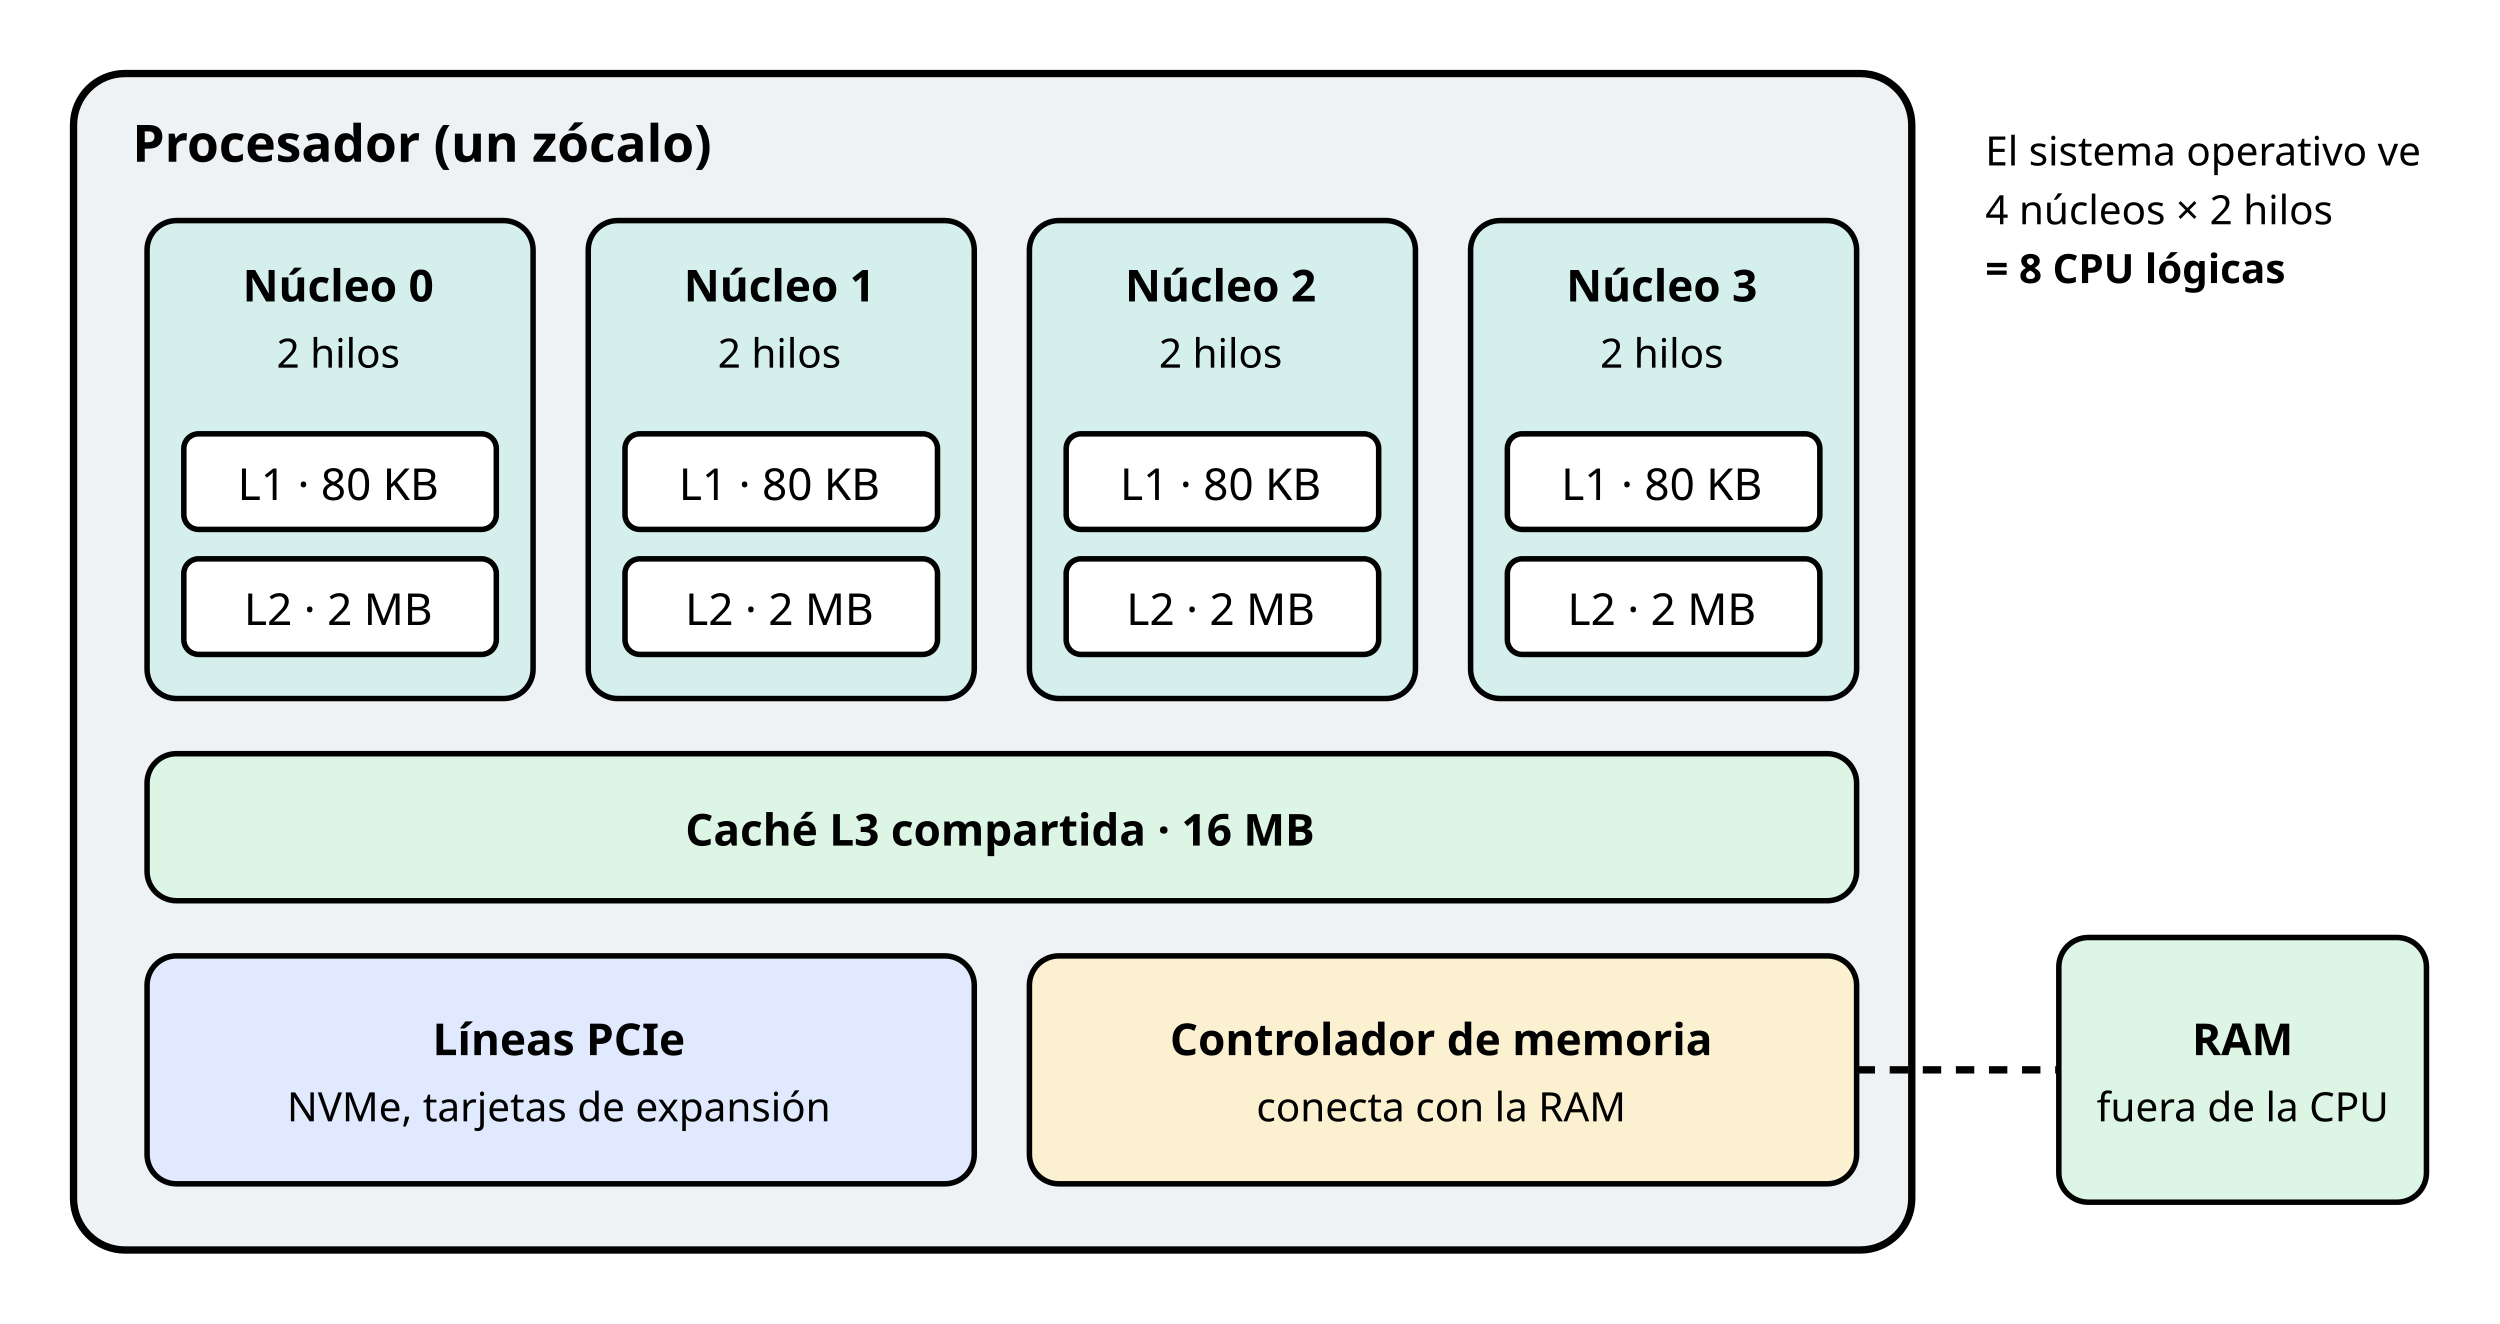
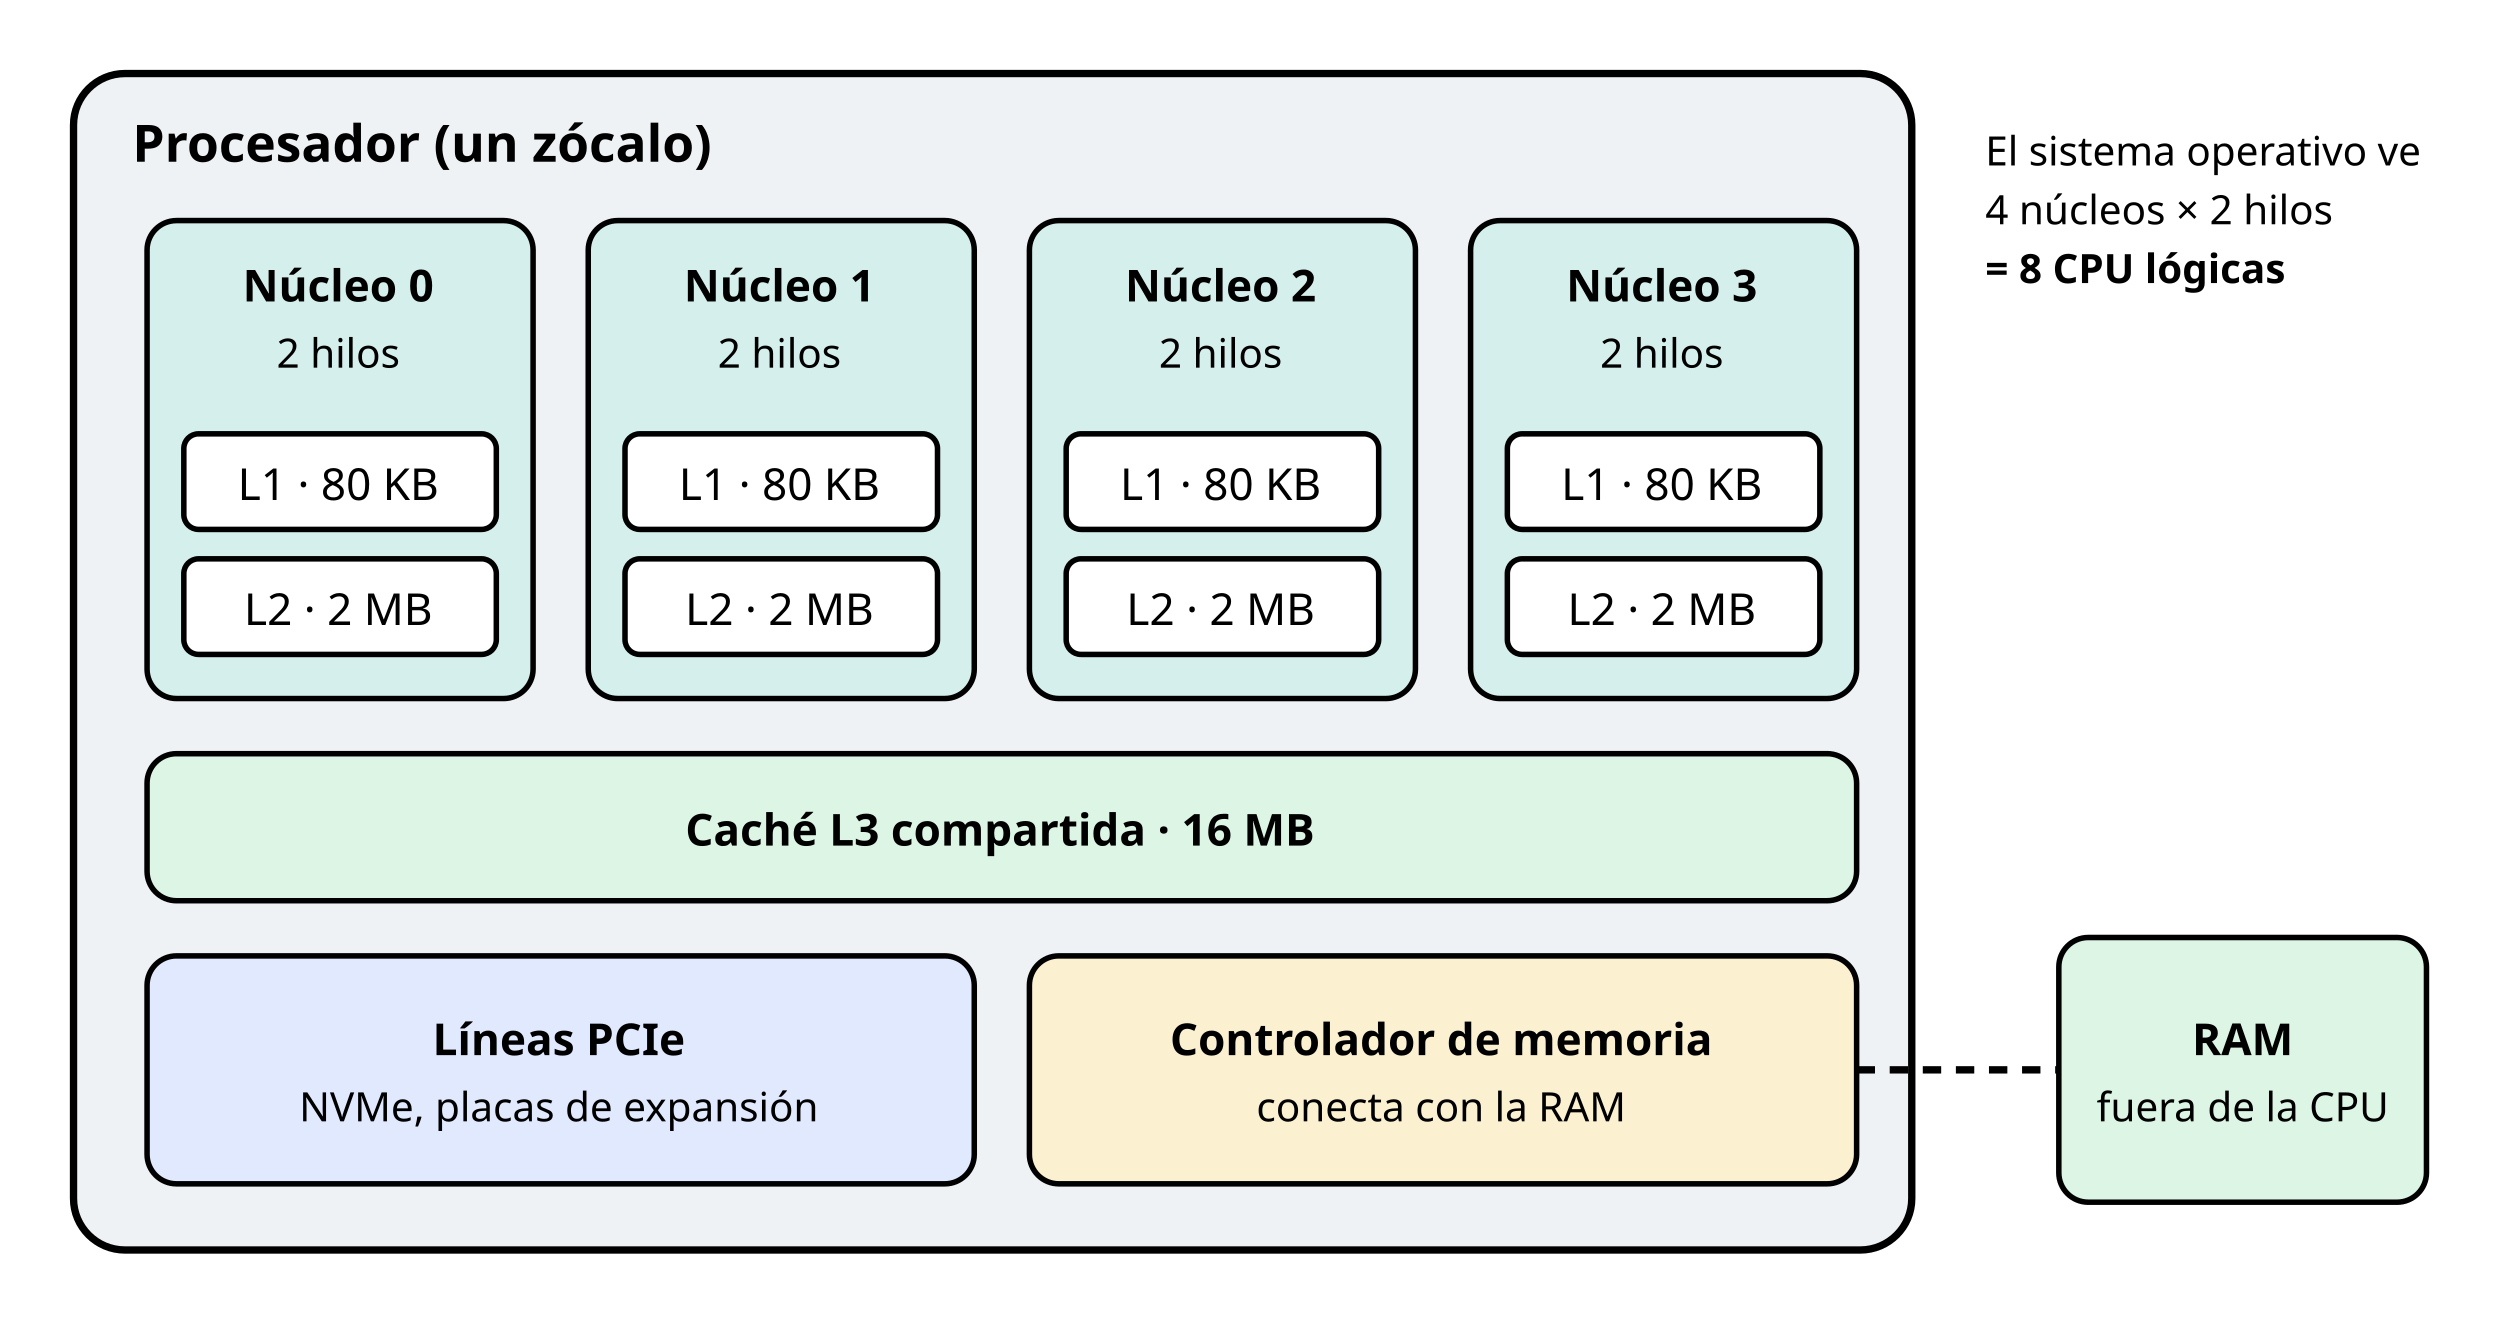
<svg xmlns="http://www.w3.org/2000/svg" viewBox="0 0 680 360" font-family="system-ui, sans-serif" font-size="12">
  <rect x="20" y="20" width="500" height="320" rx="14" fill="var(--surface-2, #eef2f5)" stroke="currentColor" stroke-width="2" />
  <text x="36" y="44" font-size="14" font-weight="700" fill="currentColor">Procesador (un zócalo)</text>
  <g stroke="currentColor" stroke-width="1.5">
    <rect x="40" y="60" width="105" height="130" rx="8" fill="var(--accent-soft, #d5f0ec)" />
    <rect x="160" y="60" width="105" height="130" rx="8" fill="var(--accent-soft, #d5f0ec)" />
    <rect x="280" y="60" width="105" height="130" rx="8" fill="var(--accent-soft, #d5f0ec)" />
    <rect x="400" y="60" width="105" height="130" rx="8" fill="var(--accent-soft, #d5f0ec)" />
    <rect x="50" y="118" width="85" height="26" rx="4" fill="var(--surface, #fff)" />
    <rect x="50" y="152" width="85" height="26" rx="4" fill="var(--surface, #fff)" />
    <rect x="170" y="118" width="85" height="26" rx="4" fill="var(--surface, #fff)" />
    <rect x="170" y="152" width="85" height="26" rx="4" fill="var(--surface, #fff)" />
    <rect x="290" y="118" width="85" height="26" rx="4" fill="var(--surface, #fff)" />
    <rect x="290" y="152" width="85" height="26" rx="4" fill="var(--surface, #fff)" />
    <rect x="410" y="118" width="85" height="26" rx="4" fill="var(--surface, #fff)" />
    <rect x="410" y="152" width="85" height="26" rx="4" fill="var(--surface, #fff)" />
    <rect x="40" y="205" width="465" height="40" rx="8" fill="var(--ok-soft, #dcf5e4)" />
    <rect x="40" y="260" width="225" height="62" rx="8" fill="var(--info-soft, #e0e9fd)" />
    <rect x="280" y="260" width="225" height="62" rx="8" fill="var(--warn-soft, #fbf0d0)" />
    <rect x="560" y="255" width="100" height="72" rx="8" fill="var(--ok-soft, #dcf5e4)" />
  </g>
  <g fill="currentColor" text-anchor="middle">
    <text x="92" y="82" font-weight="700">Núcleo 0</text>
    <text x="92" y="100" font-size="11">2 hilos</text>
    <text x="92" y="136">L1 · 80 KB</text>
    <text x="92" y="170">L2 · 2 MB</text>
    <text x="212" y="82" font-weight="700">Núcleo 1</text>
    <text x="212" y="100" font-size="11">2 hilos</text>
    <text x="212" y="136">L1 · 80 KB</text>
    <text x="212" y="170">L2 · 2 MB</text>
    <text x="332" y="82" font-weight="700">Núcleo 2</text>
    <text x="332" y="100" font-size="11">2 hilos</text>
    <text x="332" y="136">L1 · 80 KB</text>
    <text x="332" y="170">L2 · 2 MB</text>
    <text x="452" y="82" font-weight="700">Núcleo 3</text>
    <text x="452" y="100" font-size="11">2 hilos</text>
    <text x="452" y="136">L1 · 80 KB</text>
    <text x="452" y="170">L2 · 2 MB</text>
    <text x="272" y="230" font-weight="700">Caché L3 compartida · 16 MB</text>
    <text x="152" y="287" font-weight="600">Líneas PCIe</text>
-     <text x="152" y="305" font-size="11">NVMe, tarjetas de expansión</text>
+     <text x="152" y="305" font-size="11">NVMe, placas de expansión</text>
    <text x="392" y="287" font-weight="600">Controlador de memoria</text>
    <text x="392" y="305" font-size="11">conecta con la RAM</text>
    <text x="610" y="287" font-weight="700">RAM</text>
    <text x="610" y="305" font-size="11">fuera de la CPU</text>
  </g>
  <line x1="505" y1="291" x2="560" y2="291" stroke="currentColor" stroke-width="2" stroke-dasharray="5 4" />
  <text x="540" y="45" font-size="11" fill="currentColor">El sistema operativo ve</text>
  <text x="540" y="61" font-size="11" fill="currentColor">4 núcleos × 2 hilos</text>
  <text x="540" y="77" font-size="11" fill="currentColor" font-weight="700">= 8 CPU lógicas</text>
</svg>
